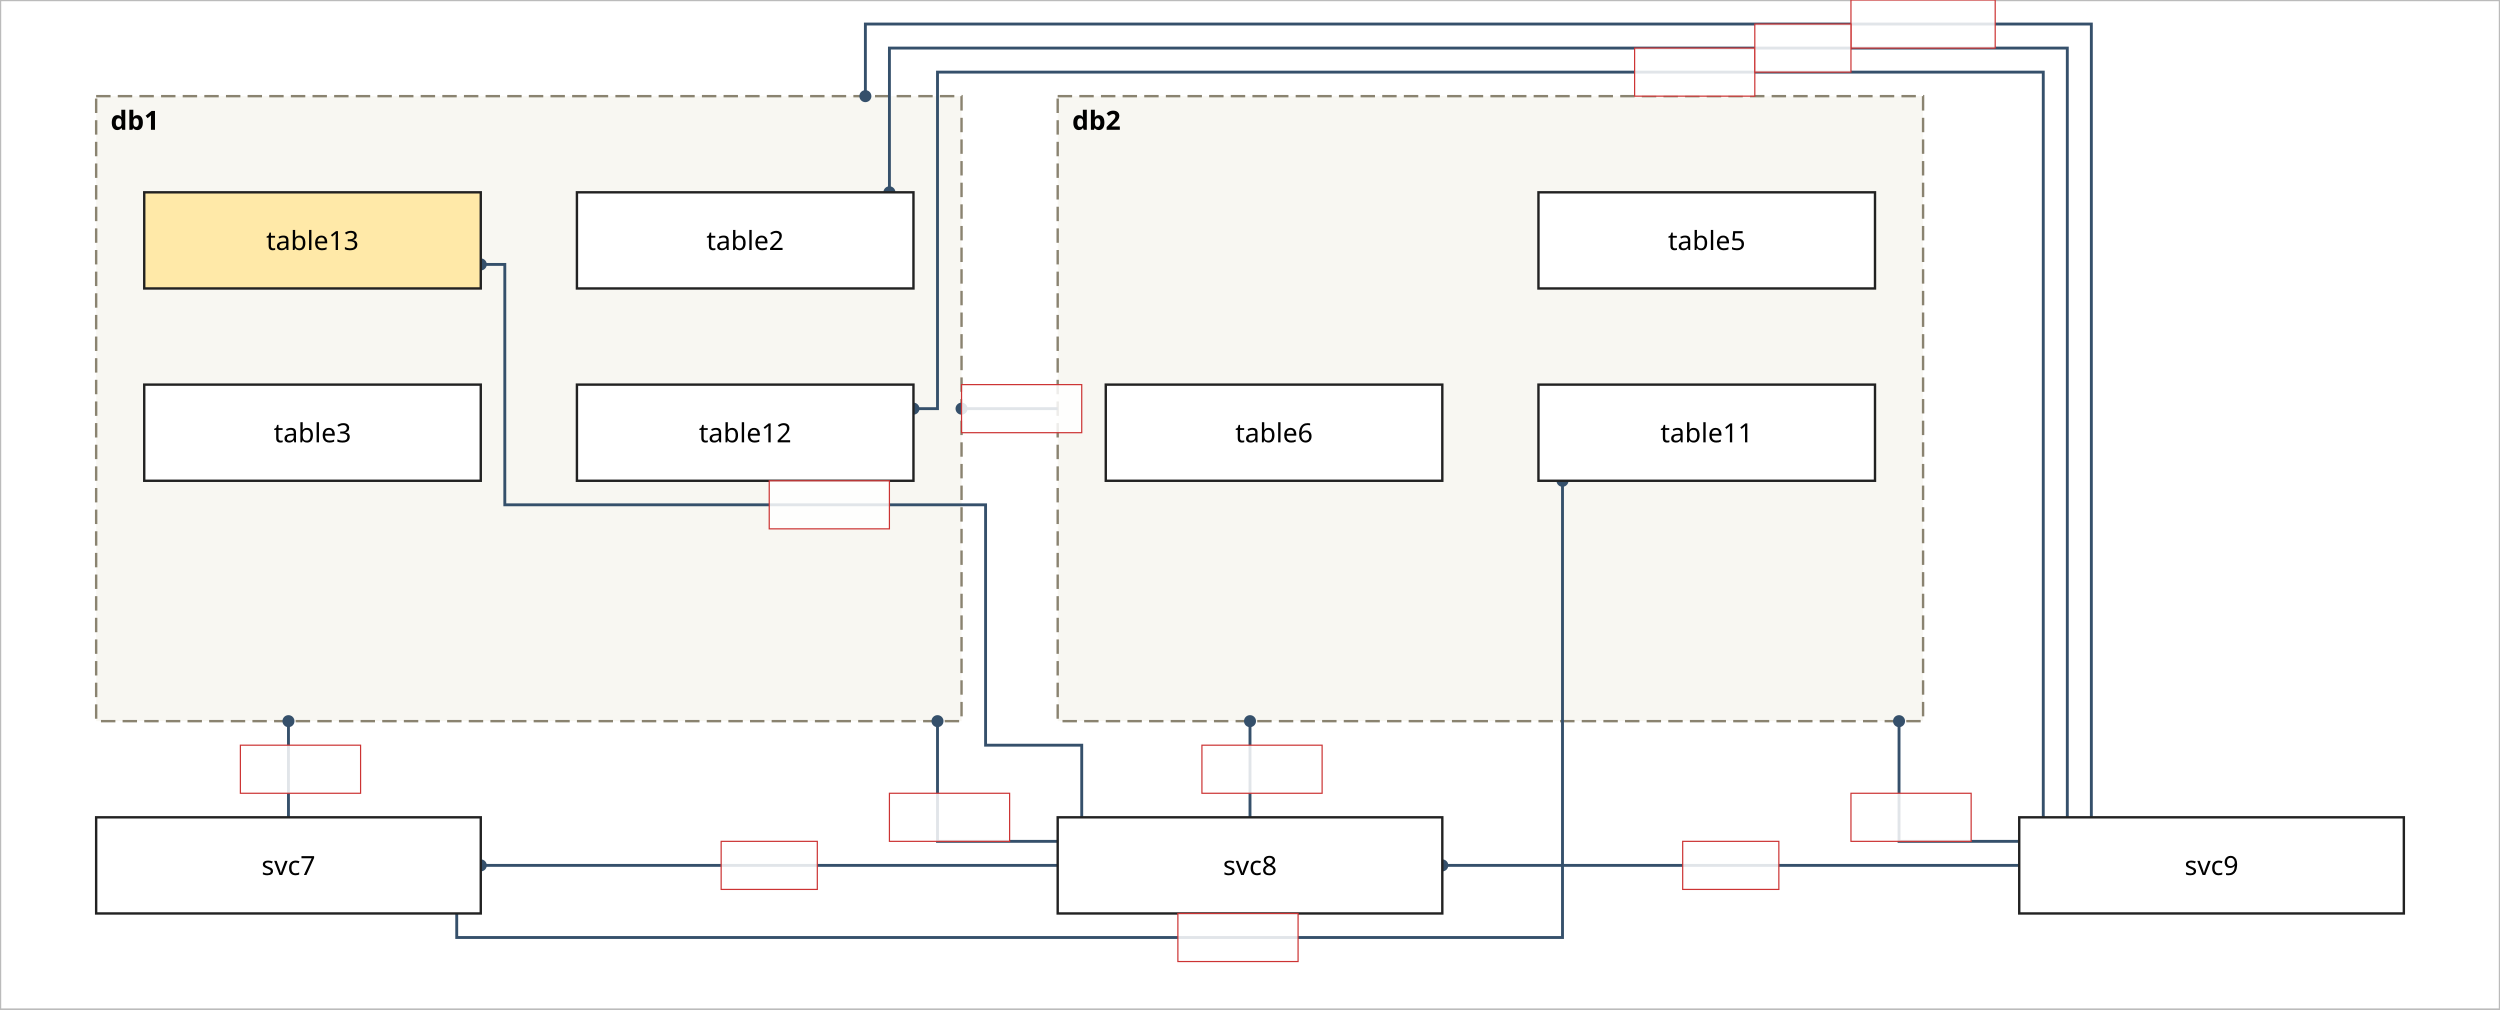
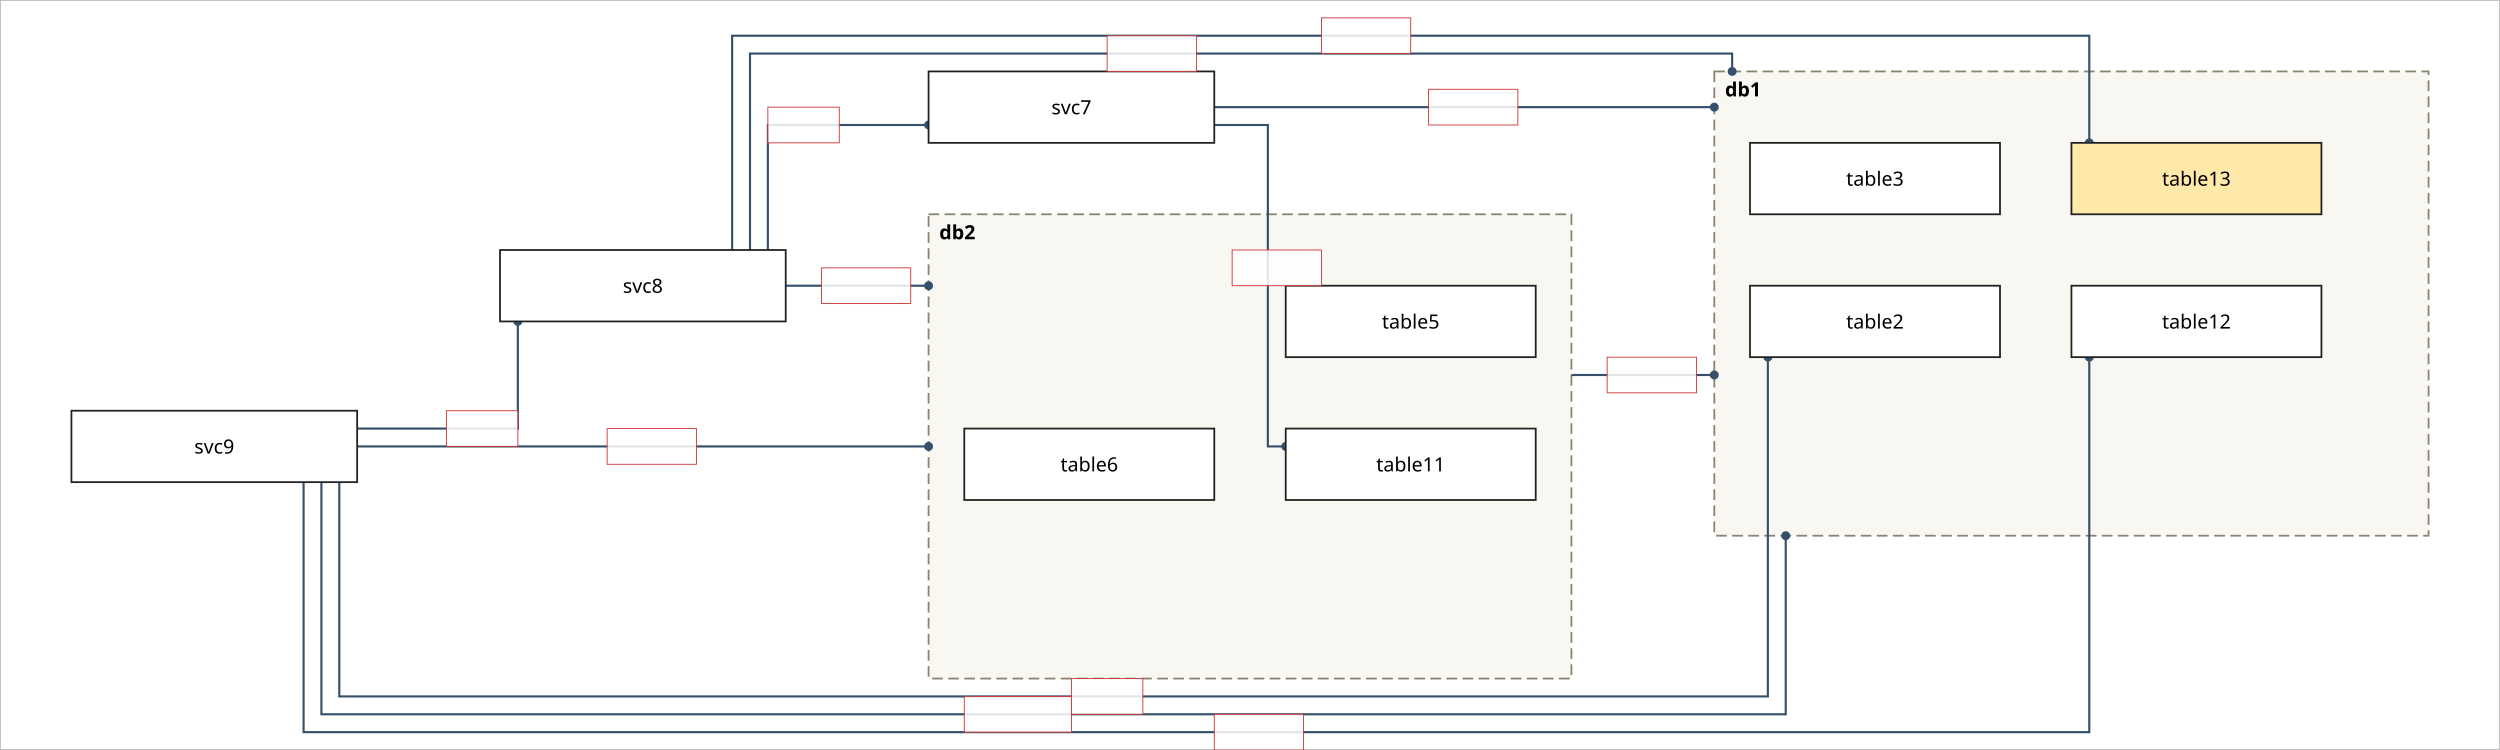
- <svg xmlns="http://www.w3.org/2000/svg" width="1040" height="420" viewBox="0 0 1040 420" font-family="sans-serif" font-size="11">
+ <svg xmlns="http://www.w3.org/2000/svg" width="1400" height="420" viewBox="0 0 1400 420" font-family="sans-serif" font-size="11">
  <rect width="100%" height="100%" fill="#fff" stroke="#bbb" />
-   <rect x="40" y="40" width="360" height="260" fill="#f3f1ea" fill-opacity="0.6" stroke="#8a8370" stroke-dasharray="6 3" />
-   <text x="46" y="54" font-weight="bold">db1</text>
-   <rect x="440" y="40" width="360" height="260" fill="#f3f1ea" fill-opacity="0.6" stroke="#8a8370" stroke-dasharray="6 3" />
-   <text x="446" y="54" font-weight="bold">db2</text>
-   <polyline points="440,170 400,170" fill="none" stroke="#35506b" stroke-width="1.2" />
-   <circle cx="400" cy="170" r="2.5" fill="#35506b" />
-   <polyline points="120,340 120,300" fill="none" stroke="#35506b" stroke-width="1.2" />
-   <circle cx="120" cy="300" r="2.5" fill="#35506b" />
-   <polyline points="190,380 190,390 650,390 650,200" fill="none" stroke="#35506b" stroke-width="1.2" />
-   <circle cx="650" cy="200" r="2.5" fill="#35506b" />
-   <polyline points="440,350 390,350 390,300" fill="none" stroke="#35506b" stroke-width="1.2" />
-   <circle cx="390" cy="300" r="2.5" fill="#35506b" />
-   <polyline points="450,340 450,310 410,310 410,210 210,210 210,110 200,110" fill="none" stroke="#35506b" stroke-width="1.2" />
-   <circle cx="200" cy="110" r="2.5" fill="#35506b" />
-   <polyline points="520,340 520,300" fill="none" stroke="#35506b" stroke-width="1.2" />
-   <circle cx="520" cy="300" r="2.5" fill="#35506b" />
-   <polyline points="440,360 200,360" fill="none" stroke="#35506b" stroke-width="1.2" />
-   <circle cx="200" cy="360" r="2.5" fill="#35506b" />
-   <polyline points="870,340 870,10 360,10 360,40" fill="none" stroke="#35506b" stroke-width="1.2" />
-   <circle cx="360" cy="40" r="2.5" fill="#35506b" />
-   <polyline points="850,340 850,30 390,30 390,170 380,170" fill="none" stroke="#35506b" stroke-width="1.2" />
-   <circle cx="380" cy="170" r="2.5" fill="#35506b" />
-   <polyline points="860,340 860,20 370,20 370,80" fill="none" stroke="#35506b" stroke-width="1.2" />
-   <circle cx="370" cy="80" r="2.5" fill="#35506b" />
-   <polyline points="840,350 790,350 790,300" fill="none" stroke="#35506b" stroke-width="1.2" />
-   <circle cx="790" cy="300" r="2.5" fill="#35506b" />
-   <polyline points="840,360 600,360" fill="none" stroke="#35506b" stroke-width="1.2" />
-   <circle cx="600" cy="360" r="2.5" fill="#35506b" />
-   <rect x="240" y="160" width="140" height="40" fill="#fff" stroke="#222" />
-   <text x="310" y="184" text-anchor="middle">table12</text>
-   <rect x="60" y="80" width="140" height="40" fill="#ffe9a8" stroke="#222" />
-   <text x="130" y="104" text-anchor="middle">table13</text>
-   <rect x="240" y="80" width="140" height="40" fill="#fff" stroke="#222" />
-   <text x="310" y="104" text-anchor="middle">table2</text>
-   <rect x="60" y="160" width="140" height="40" fill="#fff" stroke="#222" />
-   <text x="130" y="184" text-anchor="middle">table3</text>
-   <rect x="640" y="160" width="140" height="40" fill="#fff" stroke="#222" />
-   <text x="710" y="184" text-anchor="middle">table11</text>
-   <rect x="640" y="80" width="140" height="40" fill="#fff" stroke="#222" />
-   <text x="710" y="104" text-anchor="middle">table5</text>
-   <rect x="460" y="160" width="140" height="40" fill="#fff" stroke="#222" />
-   <text x="530" y="184" text-anchor="middle">table6</text>
-   <rect x="40" y="340" width="160" height="40" fill="#fff" stroke="#222" />
-   <text x="120" y="364" text-anchor="middle">svc7</text>
-   <rect x="440" y="340" width="160" height="40" fill="#fff" stroke="#222" />
-   <text x="520" y="364" text-anchor="middle">svc8</text>
-   <rect x="840" y="340" width="160" height="40" fill="#fff" stroke="#222" />
-   <text x="920" y="364" text-anchor="middle">svc9</text>
-   <rect x="400" y="160" width="50" height="20" fill="#fff" fill-opacity="0.85" stroke="#c33" stroke-width="0.5" />
-   <rect x="100" y="310" width="50" height="20" fill="#fff" fill-opacity="0.85" stroke="#c33" stroke-width="0.5" />
-   <rect x="490" y="380" width="50" height="20" fill="#fff" fill-opacity="0.85" stroke="#c33" stroke-width="0.5" />
-   <rect x="370" y="330" width="50" height="20" fill="#fff" fill-opacity="0.85" stroke="#c33" stroke-width="0.5" />
-   <rect x="320" y="200" width="50" height="20" fill="#fff" fill-opacity="0.85" stroke="#c33" stroke-width="0.5" />
-   <rect x="500" y="310" width="50" height="20" fill="#fff" fill-opacity="0.85" stroke="#c33" stroke-width="0.5" />
-   <rect x="300" y="350" width="40" height="20" fill="#fff" fill-opacity="0.85" stroke="#c33" stroke-width="0.5" />
-   <rect x="770" y="0" width="60" height="20" fill="#fff" fill-opacity="0.85" stroke="#c33" stroke-width="0.5" />
-   <rect x="680" y="20" width="50" height="20" fill="#fff" fill-opacity="0.85" stroke="#c33" stroke-width="0.5" />
-   <rect x="730" y="10" width="40" height="20" fill="#fff" fill-opacity="0.85" stroke="#c33" stroke-width="0.5" />
-   <rect x="770" y="330" width="50" height="20" fill="#fff" fill-opacity="0.85" stroke="#c33" stroke-width="0.5" />
-   <rect x="700" y="350" width="40" height="20" fill="#fff" fill-opacity="0.85" stroke="#c33" stroke-width="0.5" />
+   <rect x="960" y="40" width="400" height="260" fill="#f3f1ea" fill-opacity="0.6" stroke="#8a8370" stroke-dasharray="6 3" />
+   <text x="966" y="54" font-weight="bold">db1</text>
+   <rect x="520" y="120" width="360" height="260" fill="#f3f1ea" fill-opacity="0.6" stroke="#8a8370" stroke-dasharray="6 3" />
+   <text x="526" y="134" font-weight="bold">db2</text>
+   <polyline points="880,210 960,210" fill="none" stroke="#35506b" stroke-width="1.2" />
+   <circle cx="960" cy="210" r="2.5" fill="#35506b" />
+   <polyline points="680,60 960,60" fill="none" stroke="#35506b" stroke-width="1.2" />
+   <circle cx="960" cy="60" r="2.5" fill="#35506b" />
+   <polyline points="680,70 710,70 710,250 720,250" fill="none" stroke="#35506b" stroke-width="1.2" />
+   <circle cx="720" cy="250" r="2.5" fill="#35506b" />
+   <polyline points="420,140 420,30 970,30 970,40" fill="none" stroke="#35506b" stroke-width="1.2" />
+   <circle cx="970" cy="40" r="2.5" fill="#35506b" />
+   <polyline points="410,140 410,20 1170,20 1170,80" fill="none" stroke="#35506b" stroke-width="1.2" />
+   <circle cx="1170" cy="80" r="2.5" fill="#35506b" />
+   <polyline points="440,160 520,160" fill="none" stroke="#35506b" stroke-width="1.2" />
+   <circle cx="520" cy="160" r="2.5" fill="#35506b" />
+   <polyline points="430,140 430,70 520,70" fill="none" stroke="#35506b" stroke-width="1.2" />
+   <circle cx="520" cy="70" r="2.5" fill="#35506b" />
+   <polyline points="180,270 180,400 1000,400 1000,300" fill="none" stroke="#35506b" stroke-width="1.2" />
+   <circle cx="1000" cy="300" r="2.5" fill="#35506b" />
+   <polyline points="170,270 170,410 1170,410 1170,200" fill="none" stroke="#35506b" stroke-width="1.2" />
+   <circle cx="1170" cy="200" r="2.5" fill="#35506b" />
+   <polyline points="190,270 190,390 990,390 990,200" fill="none" stroke="#35506b" stroke-width="1.2" />
+   <circle cx="990" cy="200" r="2.5" fill="#35506b" />
+   <polyline points="200,250 520,250" fill="none" stroke="#35506b" stroke-width="1.2" />
+   <circle cx="520" cy="250" r="2.5" fill="#35506b" />
+   <polyline points="200,240 290,240 290,180" fill="none" stroke="#35506b" stroke-width="1.2" />
+   <circle cx="290" cy="180" r="2.5" fill="#35506b" />
+   <rect x="1160" y="160" width="140" height="40" fill="#fff" stroke="#222" />
+   <text x="1230" y="184" text-anchor="middle">table12</text>
+   <rect x="1160" y="80" width="140" height="40" fill="#ffe9a8" stroke="#222" />
+   <text x="1230" y="104" text-anchor="middle">table13</text>
+   <rect x="980" y="160" width="140" height="40" fill="#fff" stroke="#222" />
+   <text x="1050" y="184" text-anchor="middle">table2</text>
+   <rect x="980" y="80" width="140" height="40" fill="#fff" stroke="#222" />
+   <text x="1050" y="104" text-anchor="middle">table3</text>
+   <rect x="720" y="240" width="140" height="40" fill="#fff" stroke="#222" />
+   <text x="790" y="264" text-anchor="middle">table11</text>
+   <rect x="720" y="160" width="140" height="40" fill="#fff" stroke="#222" />
+   <text x="790" y="184" text-anchor="middle">table5</text>
+   <rect x="540" y="240" width="140" height="40" fill="#fff" stroke="#222" />
+   <text x="610" y="264" text-anchor="middle">table6</text>
+   <rect x="520" y="40" width="160" height="40" fill="#fff" stroke="#222" />
+   <text x="600" y="64" text-anchor="middle">svc7</text>
+   <rect x="280" y="140" width="160" height="40" fill="#fff" stroke="#222" />
+   <text x="360" y="164" text-anchor="middle">svc8</text>
+   <rect x="40" y="230" width="160" height="40" fill="#fff" stroke="#222" />
+   <text x="120" y="254" text-anchor="middle">svc9</text>
+   <rect x="900" y="200" width="50" height="20" fill="#fff" fill-opacity="0.85" stroke="#c33" stroke-width="0.5" />
+   <rect x="800" y="50" width="50" height="20" fill="#fff" fill-opacity="0.85" stroke="#c33" stroke-width="0.5" />
+   <rect x="690" y="140" width="50" height="20" fill="#fff" fill-opacity="0.85" stroke="#c33" stroke-width="0.5" />
+   <rect x="620" y="20" width="50" height="20" fill="#fff" fill-opacity="0.85" stroke="#c33" stroke-width="0.5" />
+   <rect x="740" y="10" width="50" height="20" fill="#fff" fill-opacity="0.85" stroke="#c33" stroke-width="0.5" />
+   <rect x="460" y="150" width="50" height="20" fill="#fff" fill-opacity="0.85" stroke="#c33" stroke-width="0.5" />
+   <rect x="430" y="60" width="40" height="20" fill="#fff" fill-opacity="0.85" stroke="#c33" stroke-width="0.5" />
+   <rect x="540" y="390" width="60" height="20" fill="#fff" fill-opacity="0.85" stroke="#c33" stroke-width="0.5" />
+   <rect x="680" y="400" width="50" height="20" fill="#fff" fill-opacity="0.85" stroke="#c33" stroke-width="0.5" />
+   <rect x="600" y="380" width="40" height="20" fill="#fff" fill-opacity="0.85" stroke="#c33" stroke-width="0.5" />
+   <rect x="340" y="240" width="50" height="20" fill="#fff" fill-opacity="0.85" stroke="#c33" stroke-width="0.5" />
+   <rect x="250" y="230" width="40" height="20" fill="#fff" fill-opacity="0.85" stroke="#c33" stroke-width="0.5" />
</svg>
